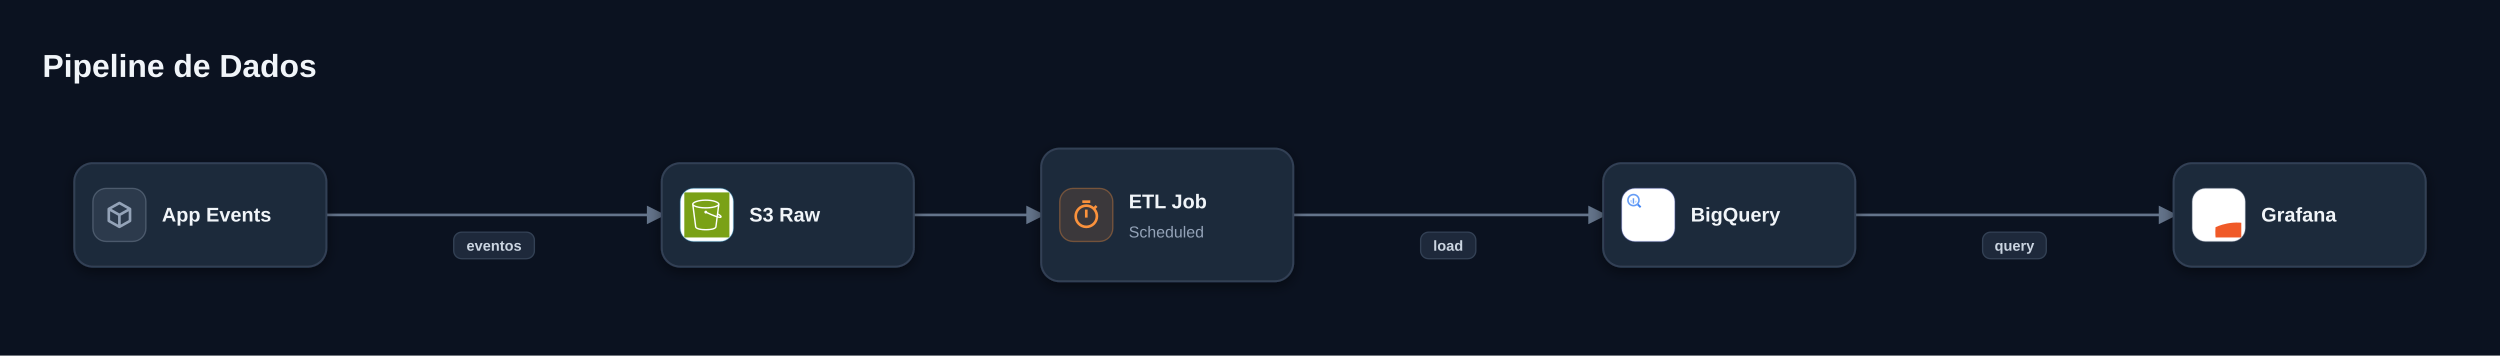
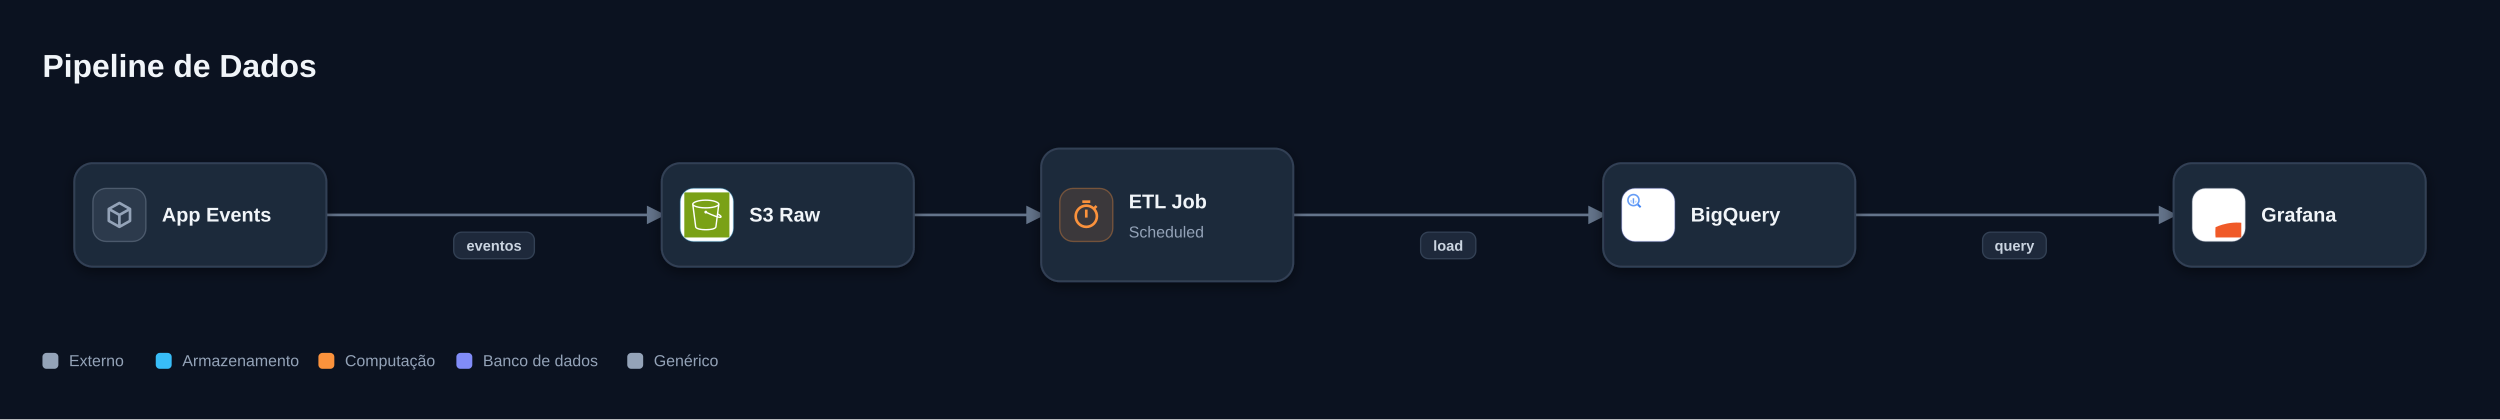
- <svg xmlns="http://www.w3.org/2000/svg" width="1884.4" height="268" viewBox="0 0 1884.4 268">
+ <svg xmlns="http://www.w3.org/2000/svg" width="1884.4" height="316" viewBox="0 0 1884.4 316">
  <defs>
    <filter id="card-shadow" x="-40%" y="-40%" width="180%" height="180%">
      <feDropShadow dx="0" dy="3" stdDeviation="5" flood-color="rgba(0, 0, 0, 0.45)" />
    </filter>
    <marker id="arrow-midnight-dark" viewBox="0 0 10 10" refX="8" refY="5" markerWidth="7" markerHeight="7" orient="auto-start-reverse">
      <path d="M0,0 L10,5 L0,10 z" fill="#64748b" />
    </marker>
  </defs>
-   <rect x="0" y="0" width="1884.4" height="268" fill="#0b1220" />
+   <rect x="0" y="0" width="1884.4" height="316" fill="#0b1220" />
  <text x="32" y="58" font-family="&quot;Segoe UI&quot;, &quot;Helvetica Neue&quot;, Arial, sans-serif" font-size="24" font-weight="700" fill="#f1f5f9">Pipeline de Dados</text>
  <g transform="translate(32, 88)">
    <path d="M214,74 L466.8,74" fill="none" stroke="#64748b" stroke-width="2" marker-end="url(#arrow-midnight-dark)" />
    <g>
      <rect x="310" y="87" width="60.8" height="20" rx="6" fill="#1e293b" stroke="#334155" stroke-width="1" />
      <text x="340.4" y="101" font-family="&quot;Segoe UI&quot;, &quot;Helvetica Neue&quot;, Arial, sans-serif" font-size="11" font-weight="600" text-anchor="middle" fill="#cbd5e1">eventos</text>
    </g>
    <path d="M656.8,74 L752.8,74" fill="none" stroke="#64748b" stroke-width="2" marker-end="url(#arrow-midnight-dark)" />
    <path d="M942.8,74 L1176.4,74" fill="none" stroke="#64748b" stroke-width="2" marker-end="url(#arrow-midnight-dark)" />
    <g>
      <rect x="1038.8" y="87" width="41.6" height="20" rx="6" fill="#1e293b" stroke="#334155" stroke-width="1" />
      <text x="1059.6" y="101" font-family="&quot;Segoe UI&quot;, &quot;Helvetica Neue&quot;, Arial, sans-serif" font-size="11" font-weight="600" text-anchor="middle" fill="#cbd5e1">load</text>
    </g>
    <path d="M1366.4,74 L1606.4,74" fill="none" stroke="#64748b" stroke-width="2" marker-end="url(#arrow-midnight-dark)" />
    <g>
      <rect x="1462.4" y="87" width="48" height="20" rx="6" fill="#1e293b" stroke="#334155" stroke-width="1" />
      <text x="1486.4" y="101" font-family="&quot;Segoe UI&quot;, &quot;Helvetica Neue&quot;, Arial, sans-serif" font-size="11" font-weight="600" text-anchor="middle" fill="#cbd5e1">query</text>
    </g>
    <g transform="translate(24, 35)">
      <rect x="0" y="0" width="190" height="78" rx="14" fill="#1e293b" stroke="#334155" stroke-width="1.5" filter="url(#card-shadow)" />
      <rect x="14" y="19" width="40" height="40" rx="10" fill="#94a3b8" fill-opacity="0.14" stroke="#94a3b8" stroke-opacity="0.35" />
      <svg x="22" y="27" width="24" height="24" viewBox="0 0 24 24">
        <path fill="#94a3b8" d="M21 16.5c0 .38-.21.71-.53.88l-7.9 4.44c-.16.12-.36.18-.57.18s-.41-.06-.57-.18l-7.9-4.44A.99.99 0 0 1 3 16.5v-9c0-.38.21-.71.53-.88l7.9-4.44c.16-.12.36-.18.57-.18s.41.06.57.18l7.9 4.44c.32.17.53.5.53.88zM12 4.15L6.04 7.5L12 10.85l5.96-3.35zM5 15.91l6 3.38v-6.71L5 9.21zm14 0v-6.7l-6 3.37v6.71z" />
      </svg>
      <text x="66" y="44" font-family="&quot;Segoe UI&quot;, &quot;Helvetica Neue&quot;, Arial, sans-serif" font-size="15" font-weight="600" fill="#f1f5f9">App Events</text>
    </g>
    <g transform="translate(466.8, 35)">
      <rect x="0" y="0" width="190" height="78" rx="14" fill="#1e293b" stroke="#334155" stroke-width="1.5" filter="url(#card-shadow)" />
      <clipPath id="clip-badge-raw">
        <rect x="14" y="19" width="40" height="40" rx="10" />
      </clipPath>
      <rect x="14" y="19" width="40" height="40" rx="10" fill="#ffffff" />
      <g clip-path="url(#clip-badge-raw)">
        <svg x="17" y="22" width="34" height="34" viewBox="0 0 64 64">
          <g id="Icon-Architecture/48/Arch_Amazon-Simple-Storage-Service_48" stroke="none" stroke-width="1" fill="none" fill-rule="evenodd">
            <g id="Icon-Architecture-BG/48/Storage" fill="#7AA116">
              <rect id="Rectangle" x="0" y="0" width="64" height="64" />
            </g>
            <g id="Icon-Service/48/Amazon-Simple-Storage-Service_48" transform="translate(10.9998, 10.0002)" fill="#FFFFFF">
              <path d="M36.759,23.948 L36.993,22.131 C39.166,23.385 39.842,24.121 40.037,24.424 C39.713,24.485 38.832,24.509 36.759,23.948 L36.759,23.948 Z M19.5,11 C9.125,11 2.382,8.488 2,6.696 L2,6.511 C2.349,5.392 8.14,2 19.5,2 C30.84,2 36.632,5.381 37,6.505 L37,6.616 C36.724,8.446 29.961,11 19.5,11 L19.5,11 Z M34.818,23.362 C30.053,21.797 23.912,18.979 21.594,17.888 C21.535,16.786 20.628,15.906 19.512,15.906 C18.358,15.906 17.418,16.845 17.418,18 C17.418,19.154 18.358,20.094 19.512,20.094 C19.969,20.094 20.389,19.942 20.733,19.693 C23.132,20.822 29.619,23.798 34.558,25.38 L32.837,38.724 C32.583,40.352 27.919,42 19.497,42 C11.072,42 6.405,40.352 6.155,38.751 L2.435,9.814 C5.945,11.915 12.749,13 19.5,13 C26.25,13 33.054,11.915 36.565,9.815 L34.818,23.362 Z M39,6.5 C39,3.431 30.661,0 19.5,0 C8.339,0 -3.55271368e-15,3.431 -3.55271368e-15,6.5 L-3.55271368e-15,7.043 L4.174,39.033 C4.875,43.516 15.123,44 19.497,44 C23.869,44 34.113,43.516 34.818,39.007 L36.501,25.947 C37.778,26.279 38.812,26.456 39.616,26.455 C40.606,26.455 41.273,26.203 41.697,25.697 C42.047,25.281 42.185,24.756 42.085,24.221 C41.857,23 40.403,21.712 37.37,20.044 L37.27,19.989 L39,7.044 L39,6.5 Z" id="Amazon-Simple-Storage-Service-Icon_48_Squid" />
            </g>
          </g>
        </svg>
      </g>
      <rect x="14" y="19" width="40" height="40" rx="10" fill="none" stroke="#38bdf8" stroke-opacity="0.25" />
      <text x="66" y="44" font-family="&quot;Segoe UI&quot;, &quot;Helvetica Neue&quot;, Arial, sans-serif" font-size="15" font-weight="600" fill="#f1f5f9">S3 Raw</text>
    </g>
    <g transform="translate(752.8, 24)">
      <rect x="0" y="0" width="190" height="100" rx="14" fill="#1e293b" stroke="#334155" stroke-width="1.5" filter="url(#card-shadow)" />
      <rect x="14" y="30" width="40" height="40" rx="10" fill="#fb923c" fill-opacity="0.14" stroke="#fb923c" stroke-opacity="0.35" />
      <svg x="22" y="38" width="24" height="24" viewBox="0 0 24 24">
        <path fill="#fb923c" d="M12 20a7 7 0 0 1-7-7a7 7 0 0 1 7-7a7 7 0 0 1 7 7a7 7 0 0 1-7 7m7.03-12.61l1.42-1.42c-.45-.51-.9-.97-1.41-1.41L17.62 6c-1.55-1.26-3.5-2-5.62-2a9 9 0 0 0-9 9a9 9 0 0 0 9 9c5 0 9-4.03 9-9c0-2.12-.74-4.07-1.97-5.61M11 14h2V8h-2m4-7H9v2h6z" />
      </svg>
      <text x="66" y="45" font-family="&quot;Segoe UI&quot;, &quot;Helvetica Neue&quot;, Arial, sans-serif" font-size="15" font-weight="600" fill="#f1f5f9">ETL Job</text>
      <text x="66" y="67" font-family="&quot;Segoe UI&quot;, &quot;Helvetica Neue&quot;, Arial, sans-serif" font-size="12" fill="#94a3b8">Scheduled</text>
    </g>
    <g transform="translate(1176.4, 35)">
      <rect x="0" y="0" width="190" height="78" rx="14" fill="#1e293b" stroke="#334155" stroke-width="1.5" filter="url(#card-shadow)" />
      <clipPath id="clip-badge-warehouse">
        <rect x="14" y="19" width="40" height="40" rx="10" />
      </clipPath>
      <rect x="14" y="19" width="40" height="40" rx="10" fill="#ffffff" />
      <g clip-path="url(#clip-badge-warehouse)">
        <svg x="17" y="22" width="34" height="34" viewBox="0 0 64 64">
          <defs>
            <style>.cls-1,.cls-2{fill:#aecbfa;fill-rule:evenodd}.cls-2{fill:#669df6}</style>
          </defs>
          <g data-name="Product Icons">
            <path class="cls-1" d="M6.73 10.83v2.63a4.91 4.91 0 0 0 1.71 1.74v-4.37Z" />
            <path class="cls-2" d="M9.89 8.41v7.53A7.62 7.62 0 0 0 11 16a8 8 0 0 0 1 0V8.41Z" />
            <path class="cls-1" d="M13.64 11.86v3.29a5 5 0 0 0 1.7-1.82v-1.47Z" />
            <path d="m17.74 16.32-1.42 1.42a.42.42 0 0 0 0 .6l3.54 3.54a.42.42 0 0 0 .59 0l1.43-1.43a.42.42 0 0 0 0-.59l-3.54-3.54a.42.42 0 0 0-.6 0" style="fill:#4285f4;fill-rule:evenodd" />
            <path class="cls-2" d="M11 2a9 9 0 1 0 9 9 9 9 0 0 0-9-9m0 15.69A6.68 6.68 0 1 1 17.69 11 6.68 6.68 0 0 1 11 17.69" />
          </g>
        </svg>
      </g>
      <rect x="14" y="19" width="40" height="40" rx="10" fill="none" stroke="#818cf8" stroke-opacity="0.25" />
      <text x="66" y="44" font-family="&quot;Segoe UI&quot;, &quot;Helvetica Neue&quot;, Arial, sans-serif" font-size="15" font-weight="600" fill="#f1f5f9">BigQuery</text>
    </g>
    <g transform="translate(1606.4, 35)">
      <rect x="0" y="0" width="190" height="78" rx="14" fill="#1e293b" stroke="#334155" stroke-width="1.5" filter="url(#card-shadow)" />
      <clipPath id="clip-badge-dashboard">
        <rect x="14" y="19" width="40" height="40" rx="10" />
      </clipPath>
      <rect x="14" y="19" width="40" height="40" rx="10" fill="#ffffff" />
      <g clip-path="url(#clip-badge-dashboard)">
        <svg x="17" y="22" width="34" height="34" viewBox="0 0 64 64">
          <defs>
            <linearGradient id="a" x1="49.995%" x2="49.995%" y1="122.45%" y2="31.139%">
              <stop offset="0%" stop-color="#FFF100" />
              <stop offset="100%" stop-color="#F05A28" />
            </linearGradient>
          </defs>
          <path fill="url(#a)" d="M255.59 122.775c-.46-4.675-1.226-10.04-2.759-16.017a98.01 98.01 0 0 0-7.204-19.16 106.69 106.69 0 0 0-13.412-20.54c-2.222-2.681-4.675-5.287-7.28-7.816 3.908-15.558-4.752-29.046-4.752-29.046-14.945-.92-24.448 4.675-27.973 7.204-.613-.23-1.15-.537-1.763-.767-2.529-.996-5.135-1.992-7.894-2.835a130.374 130.374 0 0 0-8.277-2.3c-2.835-.69-5.67-1.226-8.583-1.686-.537-.076-.996-.153-1.533-.23C157.646 8.738 138.946 0 138.946 0c-20.922 13.258-24.831 31.805-24.831 31.805s-.077.383-.23 1.073c-1.15.307-2.299.69-3.449.996-1.609.46-3.218 1.073-4.751 1.686a123.11 123.11 0 0 0-4.752 1.916 117.205 117.205 0 0 0-9.35 4.599c-2.989 1.686-5.9 3.525-8.737 5.441l-.766-.307c-28.97-11.036-54.643 2.223-54.643 2.223-2.376 30.809 11.572 50.198 14.331 53.724-.69 1.916-1.303 3.832-1.916 5.748-2.146 6.974-3.755 14.101-4.751 21.535-.154 1.073-.307 2.146-.384 3.219C7.894 146.916 0 173.97 0 173.97c22.302 25.674 48.359 27.283 48.359 27.283l.077-.076c3.295 5.9 7.127 11.495 11.419 16.783a111.904 111.904 0 0 0 5.671 6.362c-8.124 23.298 1.15 42.61 1.15 42.61 24.83.92 41.155-10.882 44.603-13.564a84.473 84.473 0 0 0 7.511 2.222 109.703 109.703 0 0 0 23.298 3.449c1.916.076 3.909.153 5.825.076H150.672l1.226-.076v.076c11.726 16.708 32.265 19.084 32.265 19.084 14.638-15.405 15.48-30.733 15.48-34.028v-1.38c3.066-2.145 5.979-4.445 8.738-6.974 5.824-5.288 10.959-11.342 15.25-17.857l1.15-1.839c16.554.92 28.28-10.27 28.28-10.27-2.759-17.243-12.569-25.673-14.638-27.283 0 0-.077-.076-.23-.153-.153-.077-.153-.153-.153-.153-.077-.077-.23-.154-.383-.23.076-1.073.153-2.07.23-3.142.153-1.84.153-3.756.153-5.595v-2.913l-.077-1.149-.076-1.533c0-.536-.077-.996-.154-1.456-.076-.46-.076-.996-.153-1.456l-.153-1.456-.23-1.456c-.307-1.916-.613-3.756-1.073-5.672-1.763-7.433-4.675-14.484-8.43-20.845a70.373 70.373 0 0 0-14.025-16.707c-5.365-4.752-11.42-8.584-17.704-11.42-6.36-2.835-12.952-4.675-19.543-5.518-3.295-.46-6.59-.613-9.886-.536h-2.453l-1.226.077c-.46 0-.92.076-1.303.076a51.958 51.958 0 0 0-4.981.69c-6.591 1.226-12.799 3.602-18.24 6.897-5.441 3.296-10.193 7.358-14.025 11.956a54.7 54.7 0 0 0-8.89 15.021 52.857 52.857 0 0 0-3.525 16.094c-.077 1.303-.077 2.683-.077 3.986v.996l.077 1.073c.076.613.076 1.303.153 1.916.23 2.682.766 5.288 1.456 7.74 1.456 4.982 3.755 9.503 6.59 13.335 2.836 3.832 6.285 6.975 9.887 9.504 3.602 2.452 7.51 4.215 11.343 5.364 3.832 1.15 7.664 1.61 11.266 1.61H154.58c.23 0 .46 0 .689-.077.383 0 .766-.077 1.15-.077.076 0 .23 0 .306-.076l.383-.077c.23 0 .46-.076.69-.076.46-.077.843-.154 1.303-.23.46-.077.843-.154 1.226-.307.843-.153 1.61-.46 2.376-.69 1.533-.536 3.066-1.15 4.368-1.839 1.38-.69 2.606-1.533 3.832-2.3.307-.23.69-.459.997-.766 1.226-.996 1.456-2.835.46-4.061-.844-1.073-2.376-1.38-3.603-.69l-.92.46a24.914 24.914 0 0 1-3.295 1.38c-1.15.382-2.375.689-3.602.919-.613.076-1.226.153-1.916.23-.306 0-.613.076-.996.076h-1.84c-.383 0-.766 0-1.149-.076H154.58c-.153 0-.383 0-.536-.077-.383-.077-.69-.077-1.073-.153-2.836-.383-5.671-1.226-8.354-2.453a29.275 29.275 0 0 1-7.74-5.058c-2.376-2.146-4.445-4.675-6.055-7.587-1.61-2.912-2.759-6.131-3.295-9.503-.23-1.686-.383-3.449-.307-5.135 0-.46.077-.92.077-1.38v-.613c0-.23.077-.46.077-.69.076-.919.23-1.839.383-2.758 1.303-7.358 4.981-14.562 10.653-20.003 1.456-1.38 2.988-2.606 4.598-3.755a31.705 31.705 0 0 1 5.211-2.99 35.739 35.739 0 0 1 5.672-2.068c1.915-.537 3.908-.844 5.977-1.073.997-.077 1.993-.154 3.066-.154h2.376l.843.077c2.222.153 4.368.46 6.514.996 4.292.92 8.507 2.53 12.415 4.675 7.818 4.369 14.485 11.113 18.547 19.237 2.07 4.061 3.525 8.43 4.215 12.951.153 1.15.307 2.3.383 3.45l.077.842.077.843v3.296c0 .536-.077 1.456-.077 1.992-.077 1.227-.23 2.53-.383 3.756s-.383 2.452-.613 3.678a49.548 49.548 0 0 1-.843 3.602 64.129 64.129 0 0 1-2.3 7.128 62.417 62.417 0 0 1-7.204 13.105c-5.9 8.124-13.948 14.715-23.144 18.93-4.599 2.069-9.427 3.602-14.408 4.368-2.453.46-4.982.69-7.511.766h-3.832a36.08 36.08 0 0 1-4.062-.23c-5.365-.383-10.653-1.379-15.864-2.835-5.135-1.456-10.116-3.525-14.868-5.978-9.427-5.058-17.933-11.956-24.524-20.31a79.015 79.015 0 0 1-8.584-13.334 79.197 79.197 0 0 1-5.671-14.638c-1.38-5.058-2.223-10.193-2.606-15.405l-.077-.996v-6.821c.077-2.529.307-5.211.614-7.817.306-2.606.766-5.288 1.302-7.894.537-2.605 1.15-5.211 1.916-7.817a102.856 102.856 0 0 1 5.442-14.791c4.368-9.35 10.04-17.704 16.86-24.371 1.686-1.686 3.449-3.22 5.288-4.752a78.196 78.196 0 0 1 5.748-4.138c1.916-1.303 3.985-2.453 6.055-3.526a39.773 39.773 0 0 1 3.142-1.533 11118896.038 11118896.038 0 0 1 3.219-1.379c2.146-.92 4.368-1.686 6.667-2.376.537-.153 1.15-.306 1.686-.536.537-.154 1.15-.307 1.686-.46 1.15-.307 2.3-.613 3.45-.843.536-.153 1.149-.23 1.762-.383.613-.154 1.15-.23 1.763-.384.613-.076 1.15-.23 1.762-.306l.843-.153.92-.154c.613-.076 1.15-.153 1.763-.23.69-.076 1.302-.153 1.992-.23.537-.076 1.456-.153 1.993-.23.383-.076.843-.076 1.226-.153l.843-.076.383-.077h.46c.69-.077 1.303-.077 1.993-.153l.996-.077h.767c.536 0 1.149-.076 1.685-.076a98.944 98.944 0 0 1 6.745 0c4.445.153 8.813.69 13.028 1.456 8.507 1.61 16.478 4.291 23.758 7.893 7.28 3.526 13.719 7.894 19.39 12.646.383.306.69.613 1.073.92.306.306.69.613.996.92.69.612 1.303 1.225 1.993 1.838.69.614 1.303 1.227 1.916 1.84a44.302 44.302 0 0 1 1.839 1.916c2.376 2.529 4.598 5.058 6.59 7.664a98.897 98.897 0 0 1 9.734 15.25l.46.92.46.92c.306.613.613 1.226.843 1.84.306.613.536 1.149.843 1.762.23.613.536 1.15.766 1.763.92 2.299 1.84 4.521 2.53 6.59 1.149 3.373 1.992 6.362 2.682 8.967a2.043 2.043 0 0 0 2.299 1.61c1.15-.077 1.992-.996 1.992-2.146.077-2.759 0-6.054-.383-9.81Z" />
        </svg>
      </g>
      <rect x="14" y="19" width="40" height="40" rx="10" fill="none" stroke="#94a3b8" stroke-opacity="0.25" />
      <text x="66" y="44" font-family="&quot;Segoe UI&quot;, &quot;Helvetica Neue&quot;, Arial, sans-serif" font-size="15" font-weight="600" fill="#f1f5f9">Grafana</text>
    </g>
  </g>
+   <g transform="translate(32, 260)">
+     <g>
+       <rect x="0" y="6" width="12" height="12" rx="3" fill="#94a3b8" />
+       <text x="20" y="16" font-family="&quot;Segoe UI&quot;, &quot;Helvetica Neue&quot;, Arial, sans-serif" font-size="12" fill="#94a3b8">Externo</text>
+       <rect x="85.4" y="6" width="12" height="12" rx="3" fill="#38bdf8" />
+       <text x="105.4" y="16" font-family="&quot;Segoe UI&quot;, &quot;Helvetica Neue&quot;, Arial, sans-serif" font-size="12" fill="#94a3b8">Armazenamento</text>
+       <rect x="208" y="6" width="12" height="12" rx="3" fill="#fb923c" />
+       <text x="228" y="16" font-family="&quot;Segoe UI&quot;, &quot;Helvetica Neue&quot;, Arial, sans-serif" font-size="12" fill="#94a3b8">Computação</text>
+       <rect x="312" y="6" width="12" height="12" rx="3" fill="#818cf8" />
+       <text x="332" y="16" font-family="&quot;Segoe UI&quot;, &quot;Helvetica Neue&quot;, Arial, sans-serif" font-size="12" fill="#94a3b8">Banco de dados</text>
+       <rect x="440.8" y="6" width="12" height="12" rx="3" fill="#94a3b8" />
+       <text x="460.8" y="16" font-family="&quot;Segoe UI&quot;, &quot;Helvetica Neue&quot;, Arial, sans-serif" font-size="12" fill="#94a3b8">Genérico</text>
+     </g>
+   </g>
</svg>
